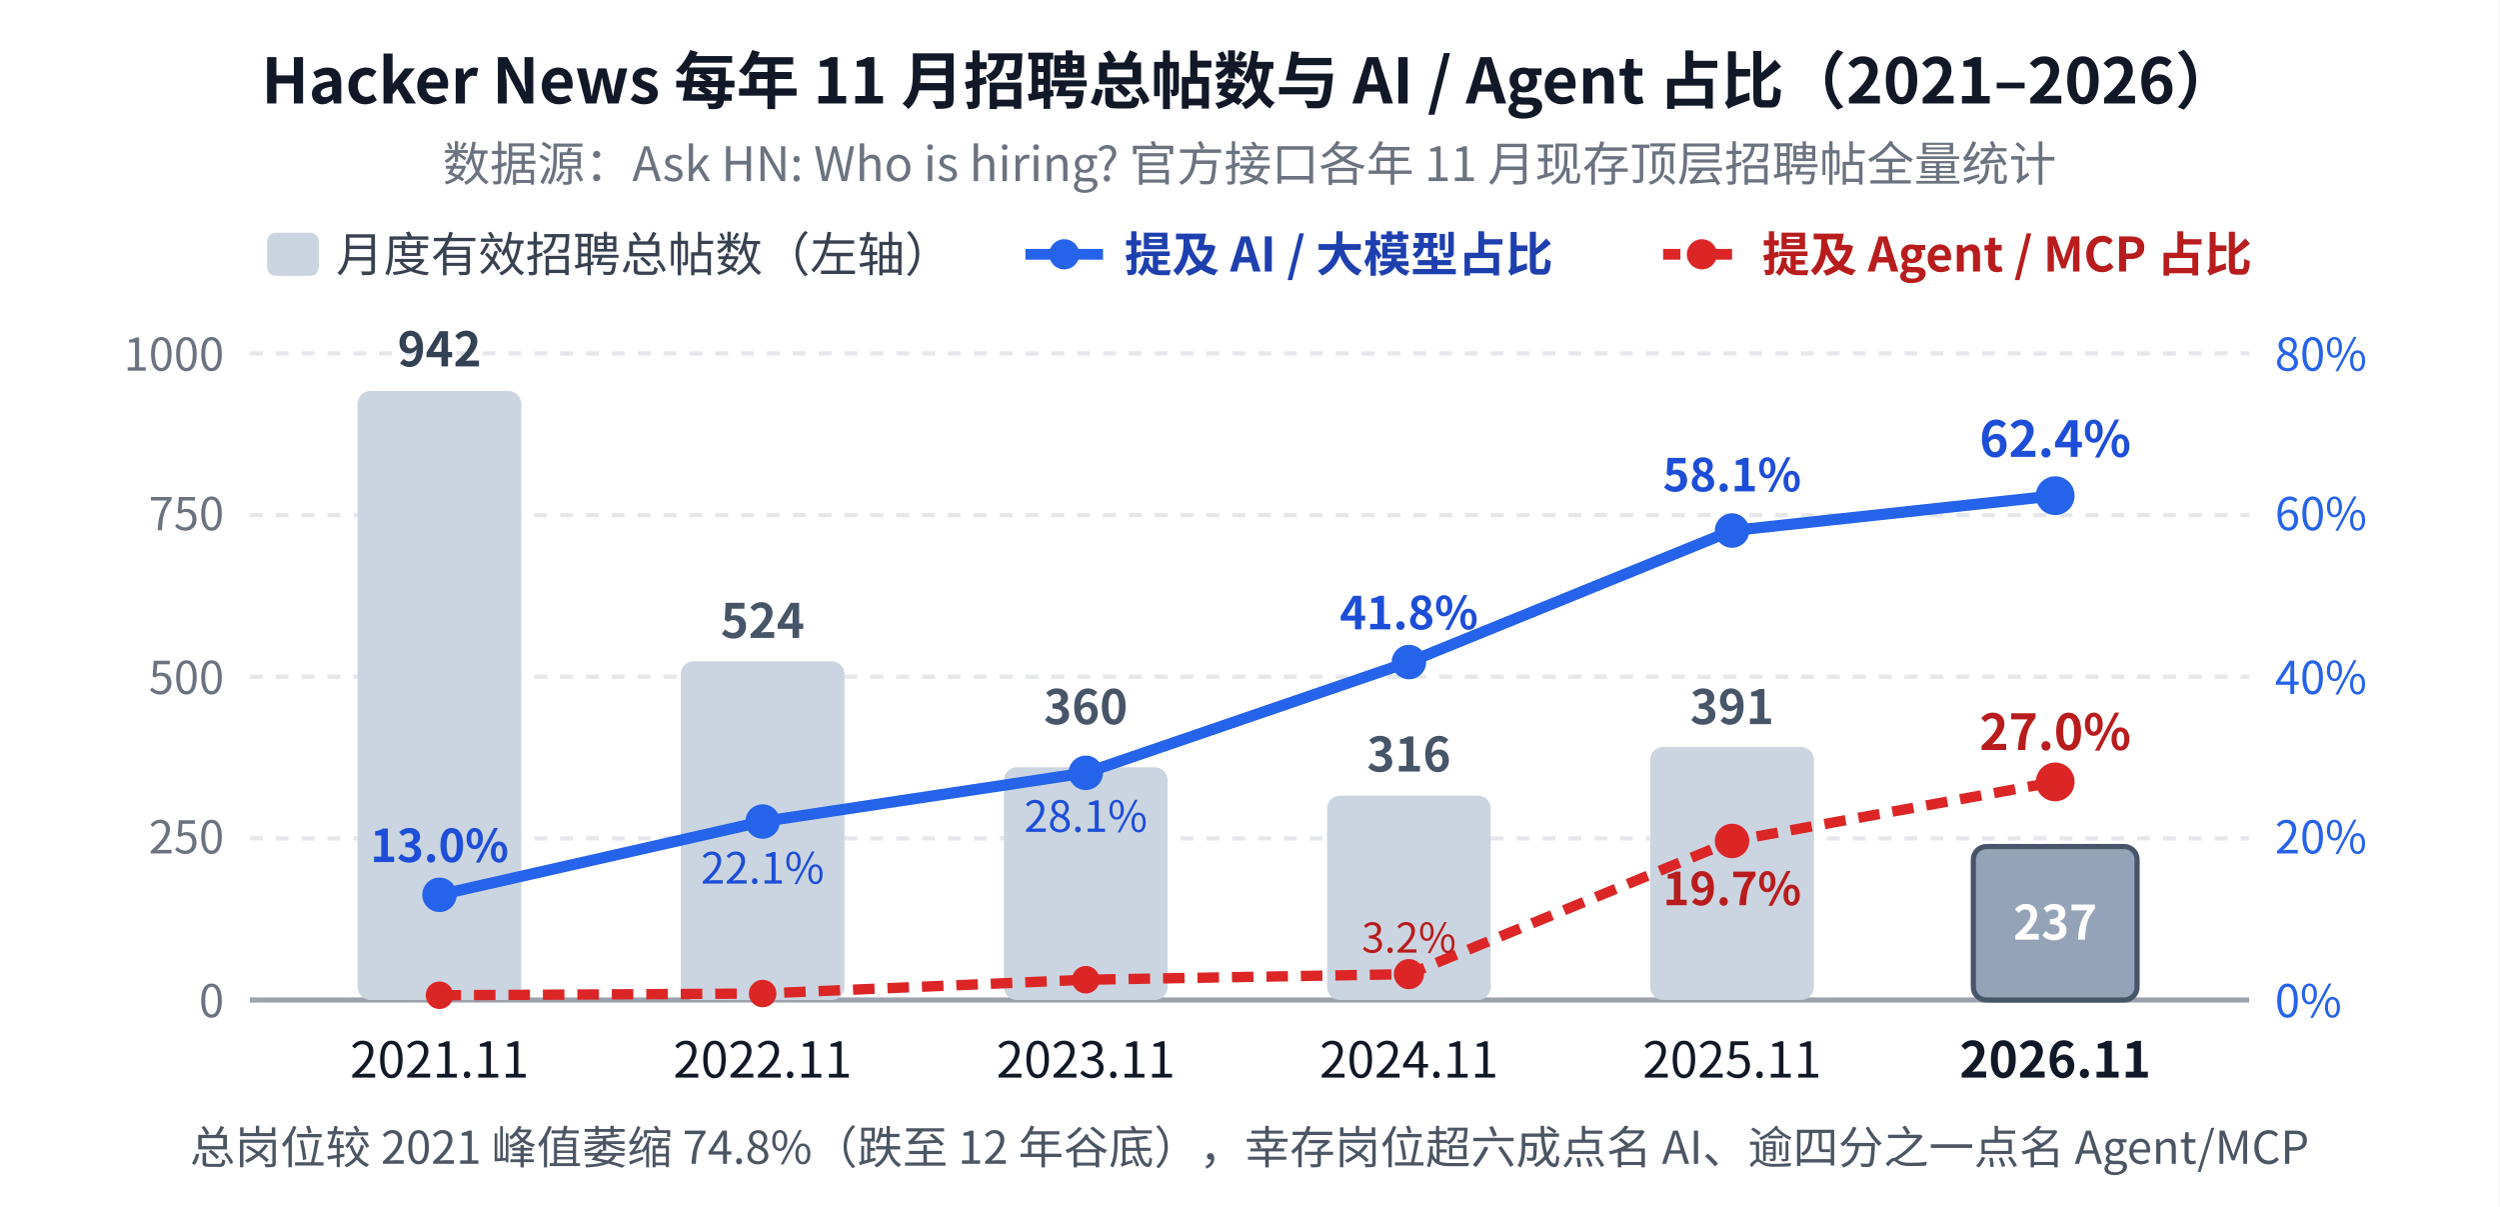
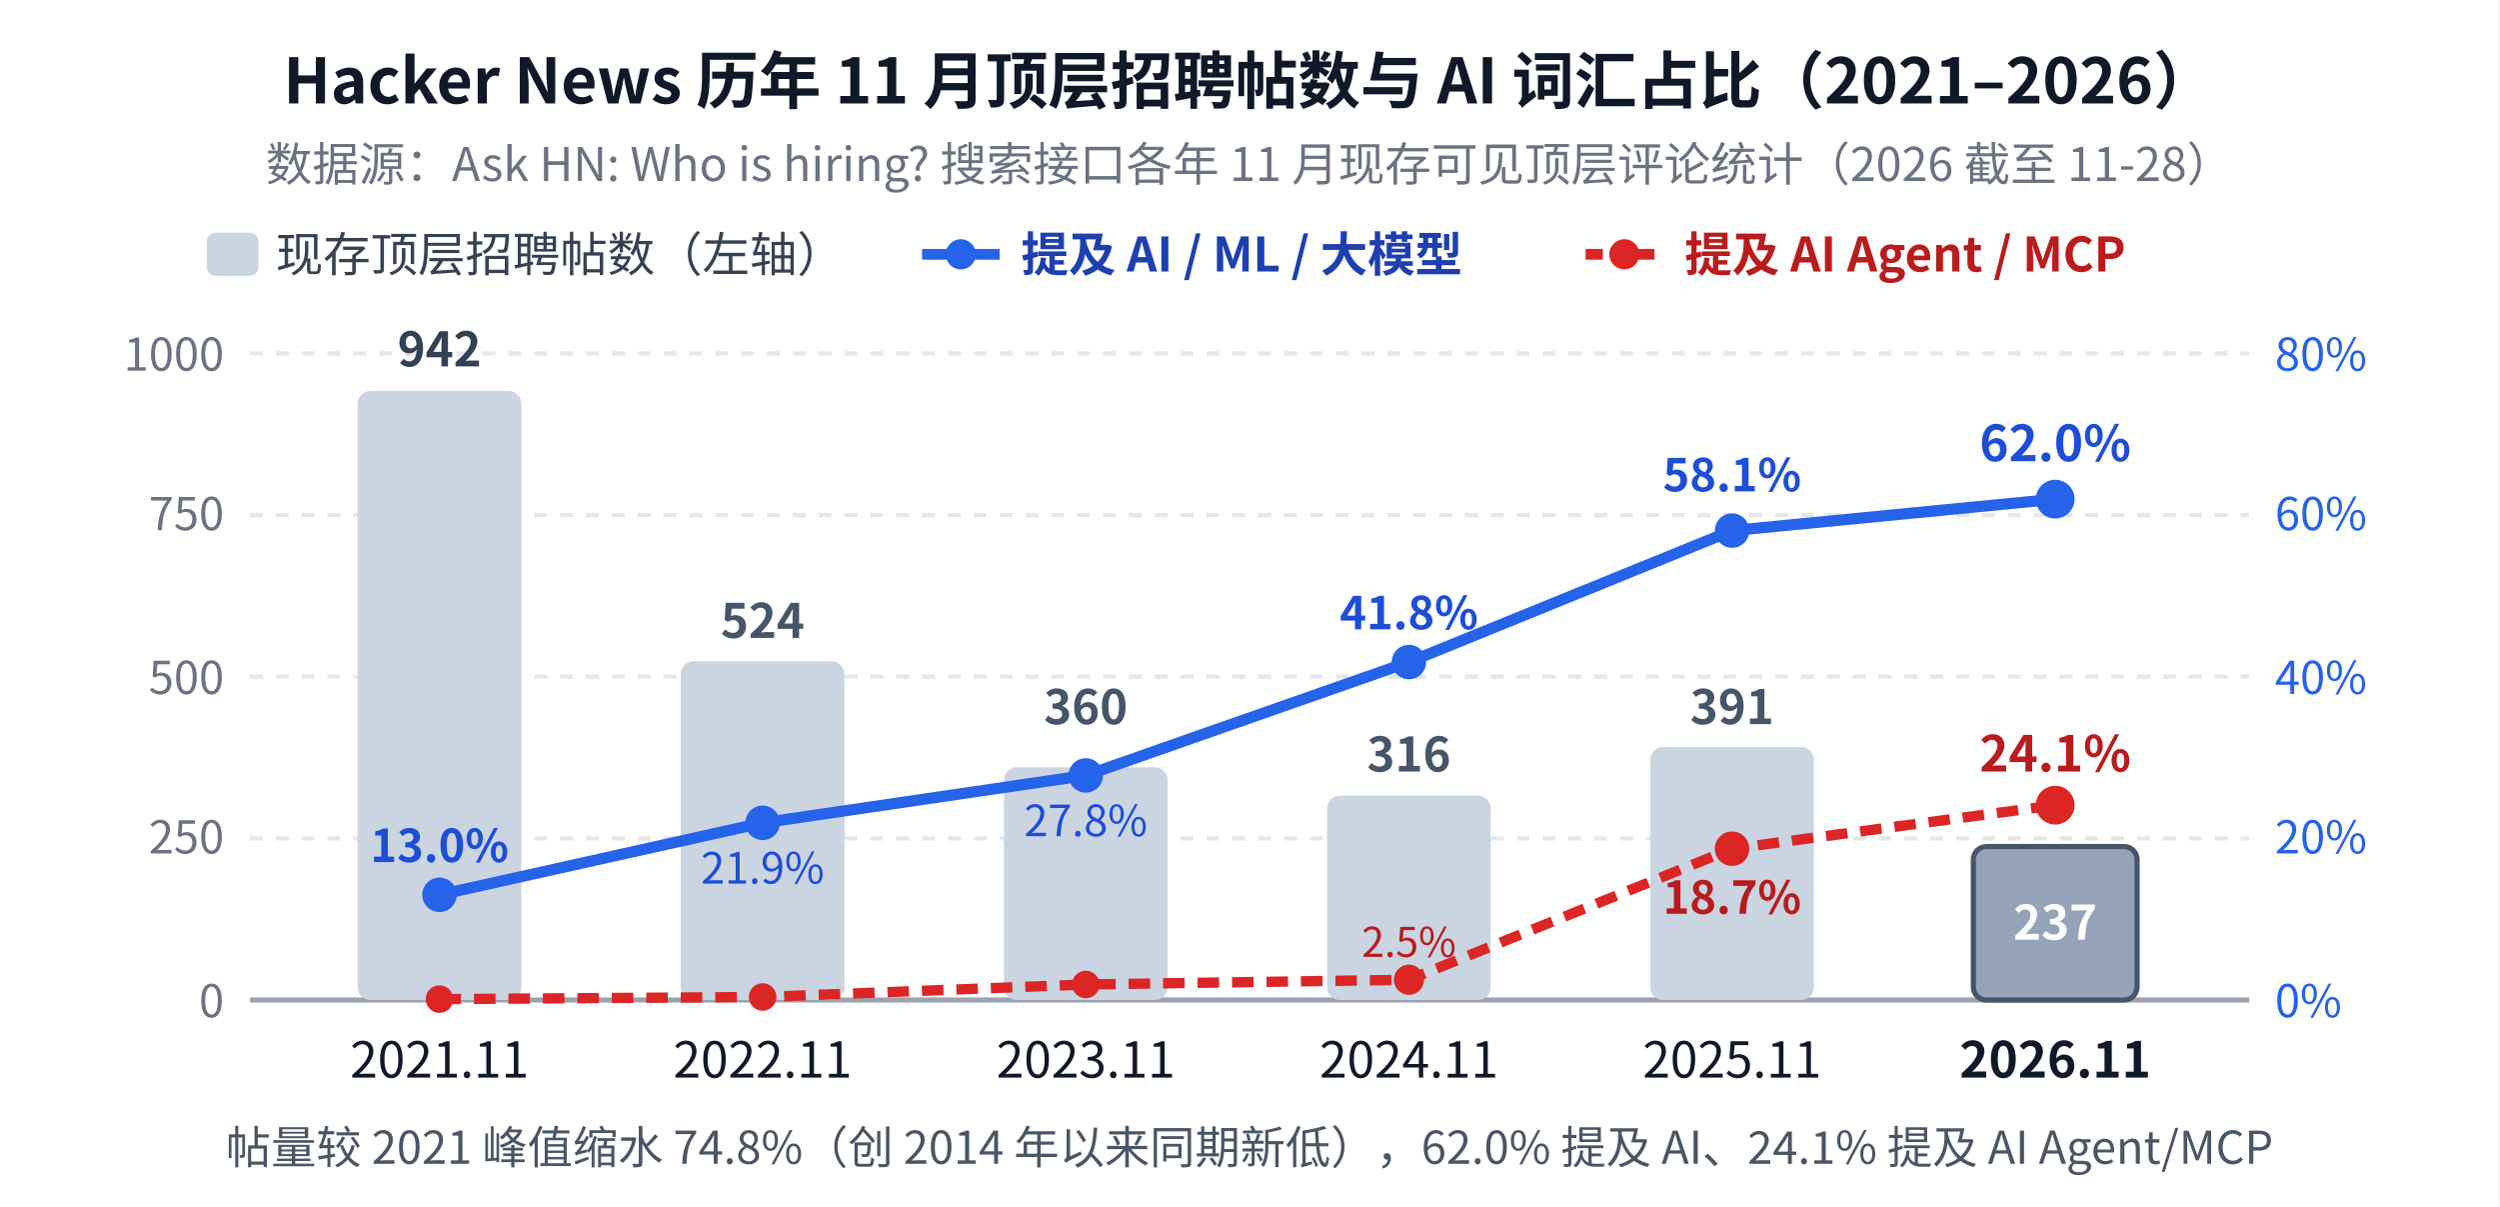
<svg xmlns="http://www.w3.org/2000/svg" viewBox="0 0 580 280" width="580" height="280" font-family="'WenQuanYi Micro Hei', 'Noto Sans CJK SC', sans-serif">
  <rect width="580" height="280" fill="#ffffff" />
-   <text x="290" y="24" text-anchor="middle" font-size="14.5" font-weight="bold" fill="#111827">Hacker News 每年 11 月招聘总帖数与 AI / Agent 占比（2021–2026）</text>
-   <text x="290" y="42" text-anchor="middle" font-size="11" fill="#6b7280">数据源：Ask HN: Who is hiring? 官方接口各年 11 月现存顶层招聘帖全量统计</text>
-   <rect x="62" y="54" width="12" height="10" rx="2" fill="#cbd5e1" />
-   <text x="78" y="63" font-size="11" fill="#374151">月度有效招聘总帖数（左轴）</text>
-   <line x1="238" y1="59" x2="256" y2="59" stroke="#2563eb" stroke-width="2.5" />
-   <circle cx="247" cy="59" r="3.5" fill="#2563eb" />
-   <text x="261" y="63" font-size="11" fill="#1e40af" font-weight="bold">提及 AI / 大模型占比</text>
-   <line x1="386" y1="59" x2="404" y2="59" stroke="#dc2626" stroke-width="2.5" stroke-dasharray="4 2" />
-   <circle cx="395" cy="59" r="3.5" fill="#dc2626" />
-   <text x="409" y="63" font-size="11" fill="#b91c1c" font-weight="bold">提及 Agent / MCP 占比</text>
+   <text x="290" y="24" text-anchor="middle" font-size="14.5" font-weight="bold" fill="#111827">Hacker News 历年 11 月顶层招聘帖数与 AI 词汇占比（2021–2026）</text>
+   <text x="290" y="42" text-anchor="middle" font-size="10.8" fill="#6b7280">数据源：Ask HN: Who is hiring? 搜索接口各年 11 月现存可见顶层评论统计（2026 截至 11-28）</text>
+   <rect x="48" y="54" width="12" height="10" rx="2" fill="#cbd5e1" />
+   <text x="64" y="63" font-size="11" fill="#374151">现存顶层招聘帖数（左轴）</text>
+   <line x1="214" y1="59" x2="232" y2="59" stroke="#2563eb" stroke-width="2.5" />
+   <circle cx="223" cy="59" r="3.5" fill="#2563eb" />
+   <text x="237" y="63" font-size="11" fill="#1e40af" font-weight="bold">提及 AI / ML / 大模型</text>
+   <line x1="368" y1="59" x2="386" y2="59" stroke="#dc2626" stroke-width="2.5" stroke-dasharray="4 2" />
+   <circle cx="377" cy="59" r="3.5" fill="#dc2626" />
+   <text x="391" y="63" font-size="11" fill="#b91c1c" font-weight="bold">提及 AI Agent / MCP</text>
  <line x1="58" y1="232" x2="522" y2="232" stroke="#9ca3af" stroke-width="1.2" />
  <line x1="58" y1="194.5" x2="522" y2="194.5" stroke="#e5e7eb" stroke-width="1" stroke-dasharray="3 3" />
  <line x1="58" y1="157" x2="522" y2="157" stroke="#e5e7eb" stroke-width="1" stroke-dasharray="3 3" />
  <line x1="58" y1="119.5" x2="522" y2="119.5" stroke="#e5e7eb" stroke-width="1" stroke-dasharray="3 3" />
  <line x1="58" y1="82" x2="522" y2="82" stroke="#e5e7eb" stroke-width="1" stroke-dasharray="3 3" />
  <text x="52" y="236" text-anchor="end" font-size="10.5" fill="#6b7280">0</text>
  <text x="52" y="198" text-anchor="end" font-size="10.5" fill="#6b7280">250</text>
  <text x="52" y="161" text-anchor="end" font-size="10.5" fill="#6b7280">500</text>
  <text x="52" y="123" text-anchor="end" font-size="10.5" fill="#6b7280">750</text>
  <text x="52" y="86" text-anchor="end" font-size="10.5" fill="#6b7280">1000</text>
  <text x="528" y="236" text-anchor="start" font-size="10.5" fill="#2563eb">0%</text>
  <text x="528" y="198" text-anchor="start" font-size="10.5" fill="#2563eb">20%</text>
  <text x="528" y="161" text-anchor="start" font-size="10.5" fill="#2563eb">40%</text>
  <text x="528" y="123" text-anchor="start" font-size="10.5" fill="#2563eb">60%</text>
  <text x="528" y="86" text-anchor="start" font-size="10.5" fill="#2563eb">80%</text>
  <rect x="83" y="90.7" width="38" height="141.3" rx="3" fill="#cbd5e1" />
  <rect x="158" y="153.4" width="38" height="78.6" rx="3" fill="#cbd5e1" />
  <rect x="233" y="178.0" width="38" height="54.0" rx="3" fill="#cbd5e1" />
  <rect x="308" y="184.6" width="38" height="47.4" rx="3" fill="#cbd5e1" />
  <rect x="383" y="173.3" width="38" height="58.7" rx="3" fill="#cbd5e1" />
  <rect x="458" y="196.4" width="38" height="35.6" rx="3" fill="#94a3b8" stroke="#475569" stroke-width="1.2" />
  <text x="102" y="85" text-anchor="middle" font-size="11" font-weight="bold" fill="#334155">942</text>
  <text x="177" y="148" text-anchor="middle" font-size="11" font-weight="bold" fill="#475569">524</text>
  <text x="252" y="168" text-anchor="middle" font-size="11" font-weight="bold" fill="#475569">360</text>
  <text x="327" y="179" text-anchor="middle" font-size="11" font-weight="bold" fill="#475569">316</text>
  <text x="402" y="168" text-anchor="middle" font-size="11" font-weight="bold" fill="#475569">391</text>
  <text x="477" y="218" text-anchor="middle" font-size="11" font-weight="bold" fill="#ffffff">237</text>
  <text x="102" y="250" text-anchor="middle" font-size="11.5" fill="#111827">2021.11</text>
  <text x="177" y="250" text-anchor="middle" font-size="11.5" fill="#111827">2022.11</text>
  <text x="252" y="250" text-anchor="middle" font-size="11.5" fill="#111827">2023.11</text>
  <text x="327" y="250" text-anchor="middle" font-size="11.5" fill="#111827">2024.11</text>
  <text x="402" y="250" text-anchor="middle" font-size="11.5" fill="#111827">2025.11</text>
  <text x="477" y="250" text-anchor="middle" font-size="11.5" font-weight="bold" fill="#111827">2026.11</text>
-   <polyline points="102,207.6 177,190.6 252,179.3 327,153.6 402,123.1 477,115.0" fill="none" stroke="#2563eb" stroke-width="2.6" />
+   <polyline points="102,207.6 177,190.9 252,179.9 327,153.6 402,123.1 477,115.8" fill="none" stroke="#2563eb" stroke-width="2.6" />
  <circle cx="102" cy="207.6" r="4" fill="#2563eb" />
-   <circle cx="177" cy="190.6" r="4" fill="#2563eb" />
-   <circle cx="252" cy="179.3" r="4" fill="#2563eb" />
+   <circle cx="177" cy="190.9" r="4" fill="#2563eb" />
+   <circle cx="252" cy="179.9" r="4" fill="#2563eb" />
  <circle cx="327" cy="153.6" r="4" fill="#2563eb" />
  <circle cx="402" cy="123.1" r="4" fill="#2563eb" />
-   <circle cx="477" cy="115.0" r="4.5" fill="#2563eb" />
+   <circle cx="477" cy="115.8" r="4.5" fill="#2563eb" />
  <text x="102" y="200" text-anchor="middle" font-size="10.5" font-weight="bold" fill="#1d4ed8">13.0%</text>
-   <text x="177" y="205" text-anchor="middle" font-size="10" fill="#1d4ed8">22.1%</text>
-   <text x="252" y="193" text-anchor="middle" font-size="10" fill="#1d4ed8">28.1%</text>
+   <text x="177" y="205" text-anchor="middle" font-size="10" fill="#1d4ed8">21.9%</text>
+   <text x="252" y="194" text-anchor="middle" font-size="10" fill="#1d4ed8">27.8%</text>
  <text x="327" y="146" text-anchor="middle" font-size="10.5" font-weight="bold" fill="#1d4ed8">41.8%</text>
  <text x="402" y="114" text-anchor="middle" font-size="10.5" font-weight="bold" fill="#1d4ed8">58.1%</text>
-   <text x="477" y="106" text-anchor="middle" font-size="11.5" font-weight="bold" fill="#1d4ed8">62.4%</text>
-   <polyline points="102,230.9 177,230.5 252,227.3 327,226.0 402,195.1 477,181.4" fill="none" stroke="#dc2626" stroke-width="2.4" stroke-dasharray="5 3" />
-   <circle cx="102" cy="230.9" r="3.2" fill="#dc2626" />
-   <circle cx="177" cy="230.5" r="3.2" fill="#dc2626" />
-   <circle cx="252" cy="227.3" r="3.2" fill="#dc2626" />
-   <circle cx="327" cy="226.0" r="3.5" fill="#dc2626" />
-   <circle cx="402" cy="195.1" r="4" fill="#dc2626" />
-   <circle cx="477" cy="181.4" r="4.5" fill="#dc2626" />
-   <text x="327" y="221" text-anchor="middle" font-size="9.5" fill="#b91c1c">3.2%</text>
-   <text x="402" y="210" text-anchor="middle" font-size="10.5" font-weight="bold" fill="#b91c1c">19.7%</text>
-   <text x="477" y="174" text-anchor="middle" font-size="11.5" font-weight="bold" fill="#b91c1c">27.0%</text>
-   <text x="290" y="270" text-anchor="middle" font-size="10.5" fill="#4b5563">总岗位较 2021 峰值萎缩 74.8%（跌至 12 年谷底），幸存岗位超六成点名 AI、逾四分之一点名 Agent/MCP</text>
+   <text x="477" y="107" text-anchor="middle" font-size="11.5" font-weight="bold" fill="#1d4ed8">62.0%</text>
+   <polyline points="102,231.8 177,231.3 252,228.4 327,227.3 402,196.9 477,186.8" fill="none" stroke="#dc2626" stroke-width="2.4" stroke-dasharray="5 3" />
+   <circle cx="102" cy="231.8" r="3.2" fill="#dc2626" />
+   <circle cx="177" cy="231.3" r="3.2" fill="#dc2626" />
+   <circle cx="252" cy="228.4" r="3.2" fill="#dc2626" />
+   <circle cx="327" cy="227.3" r="3.5" fill="#dc2626" />
+   <circle cx="402" cy="196.9" r="4" fill="#dc2626" />
+   <circle cx="477" cy="186.8" r="4.5" fill="#dc2626" />
+   <text x="327" y="222" text-anchor="middle" font-size="9.5" fill="#b91c1c">2.5%</text>
+   <text x="402" y="212" text-anchor="middle" font-size="10.5" font-weight="bold" fill="#b91c1c">18.7%</text>
+   <text x="477" y="179" text-anchor="middle" font-size="11.5" font-weight="bold" fill="#b91c1c">24.1%</text>
+   <text x="290" y="270" text-anchor="middle" font-size="10.5" fill="#4b5563">帖量较 2021 峰值缩水 74.8%（创 2014 年以来同期新低），62.0% 提及 AI、24.1% 提及 AI Agent/MCP</text>
</svg>
